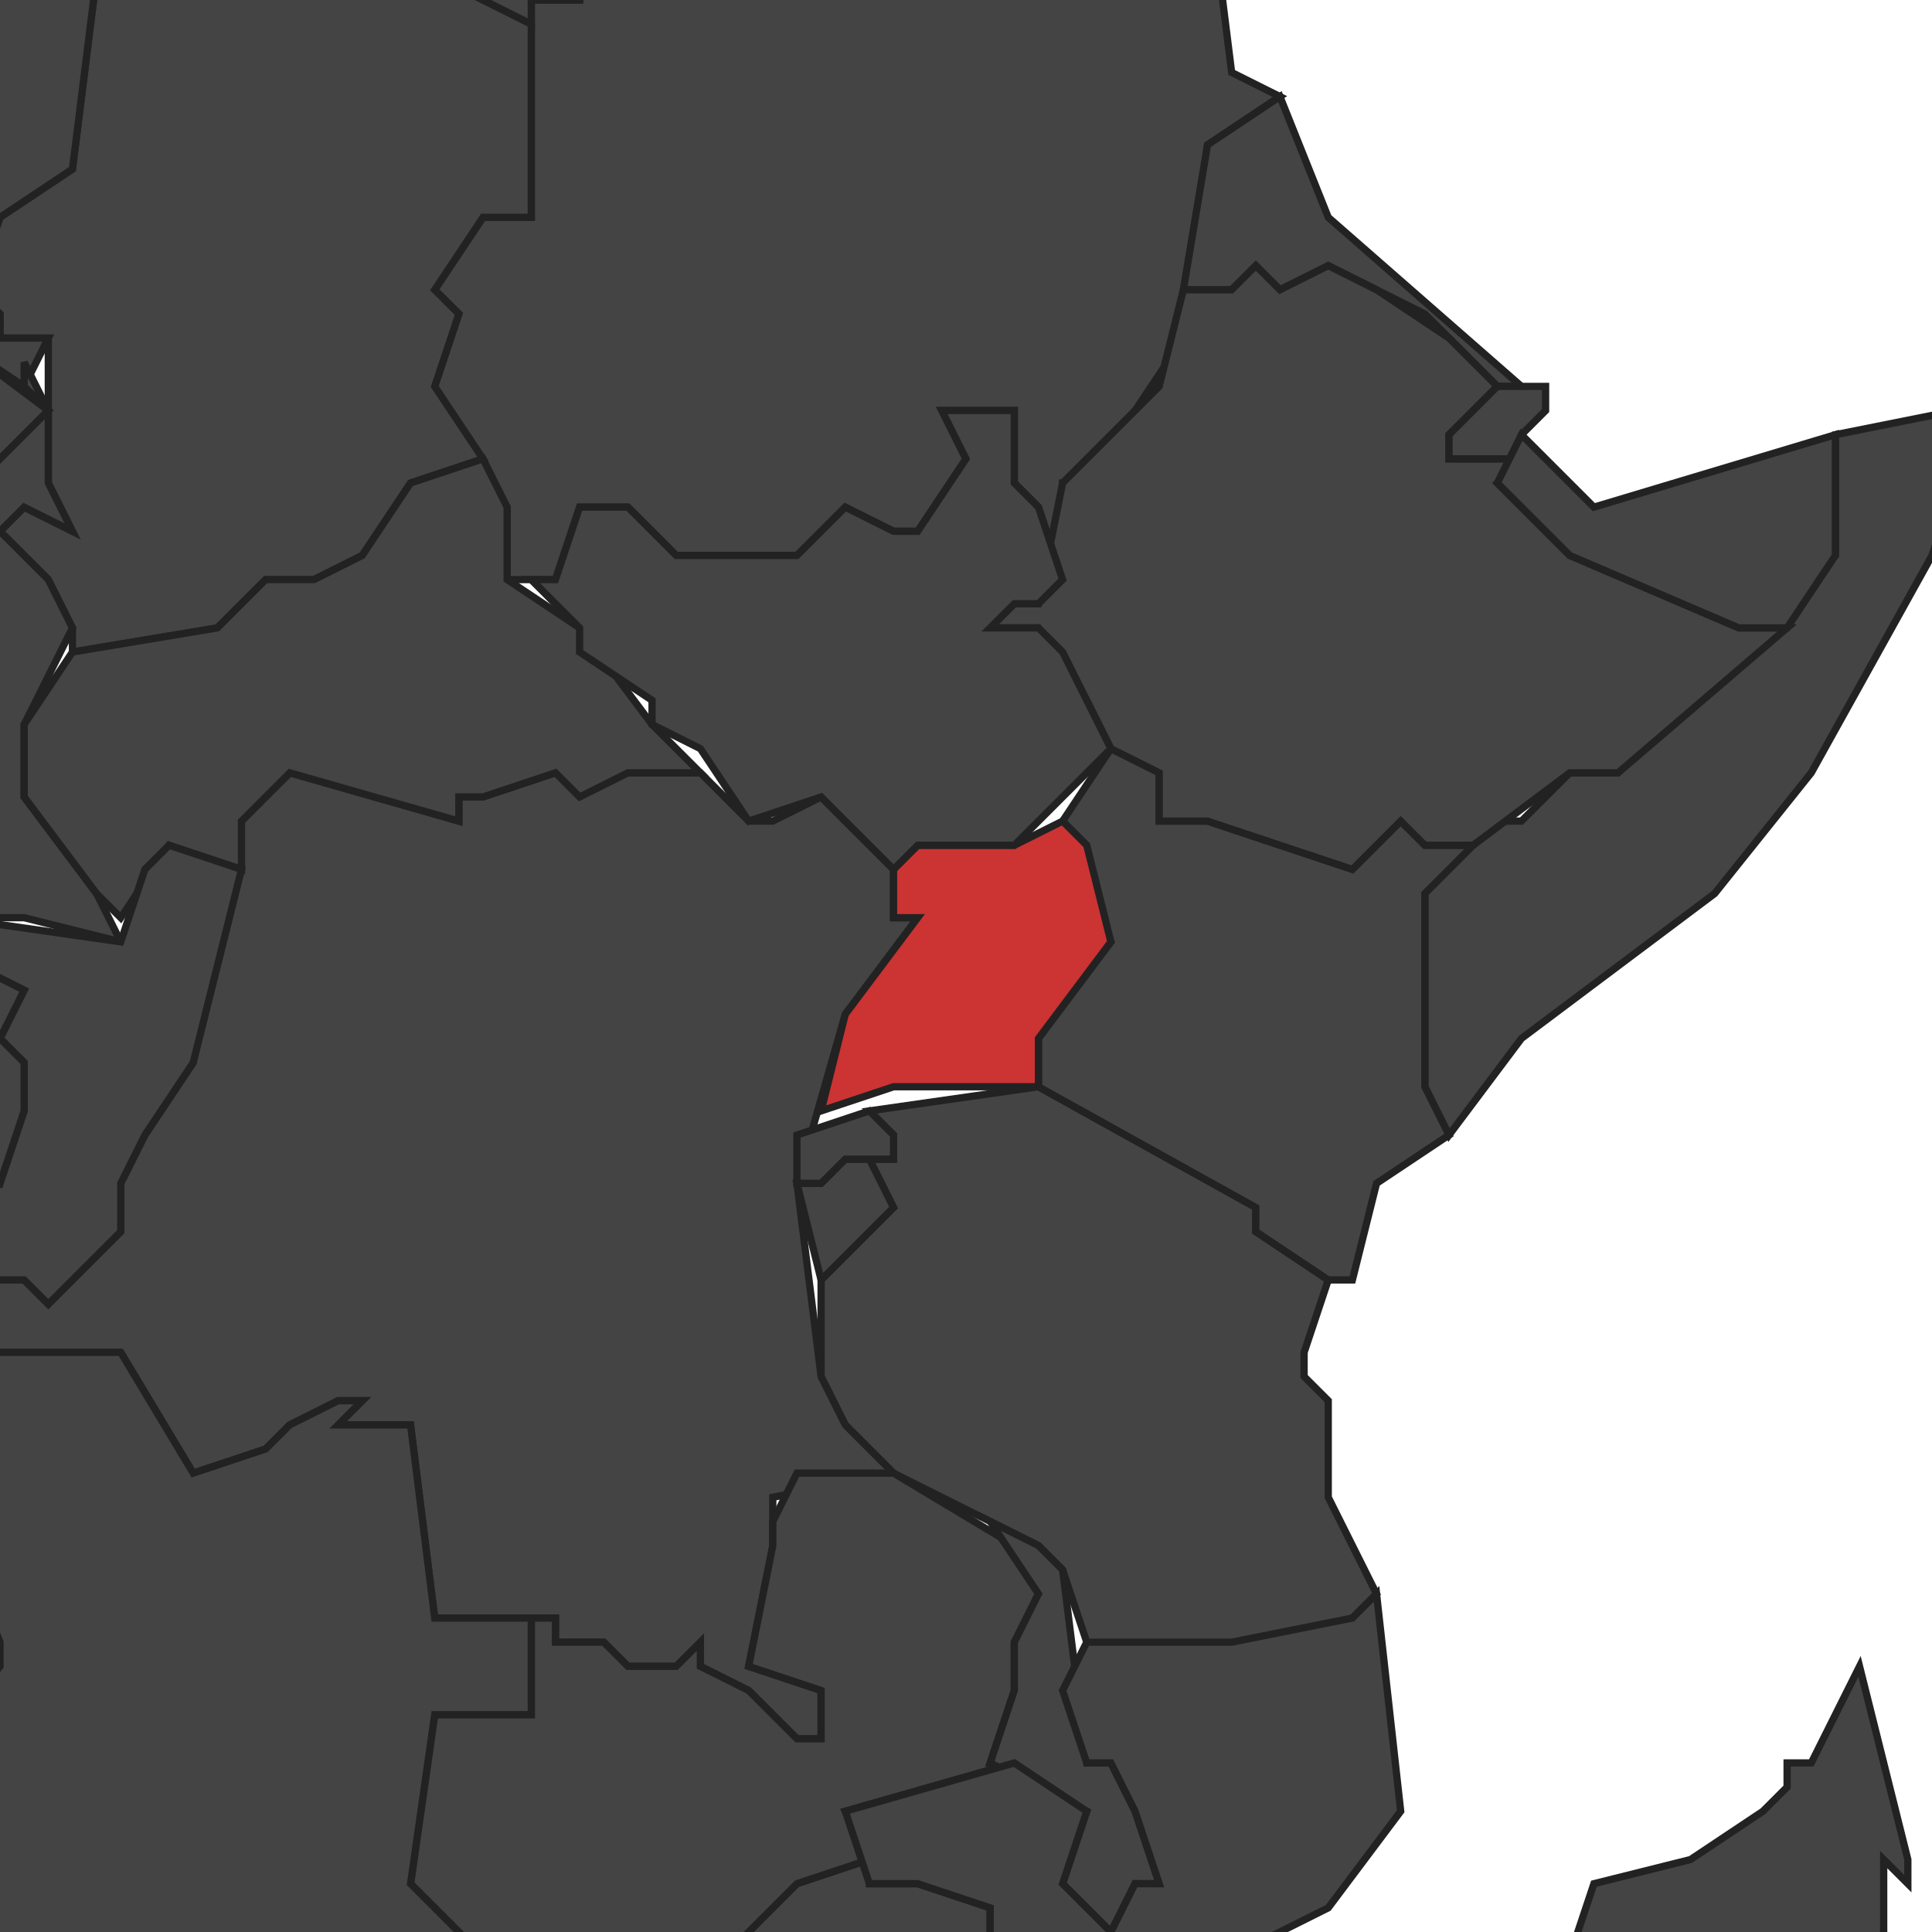
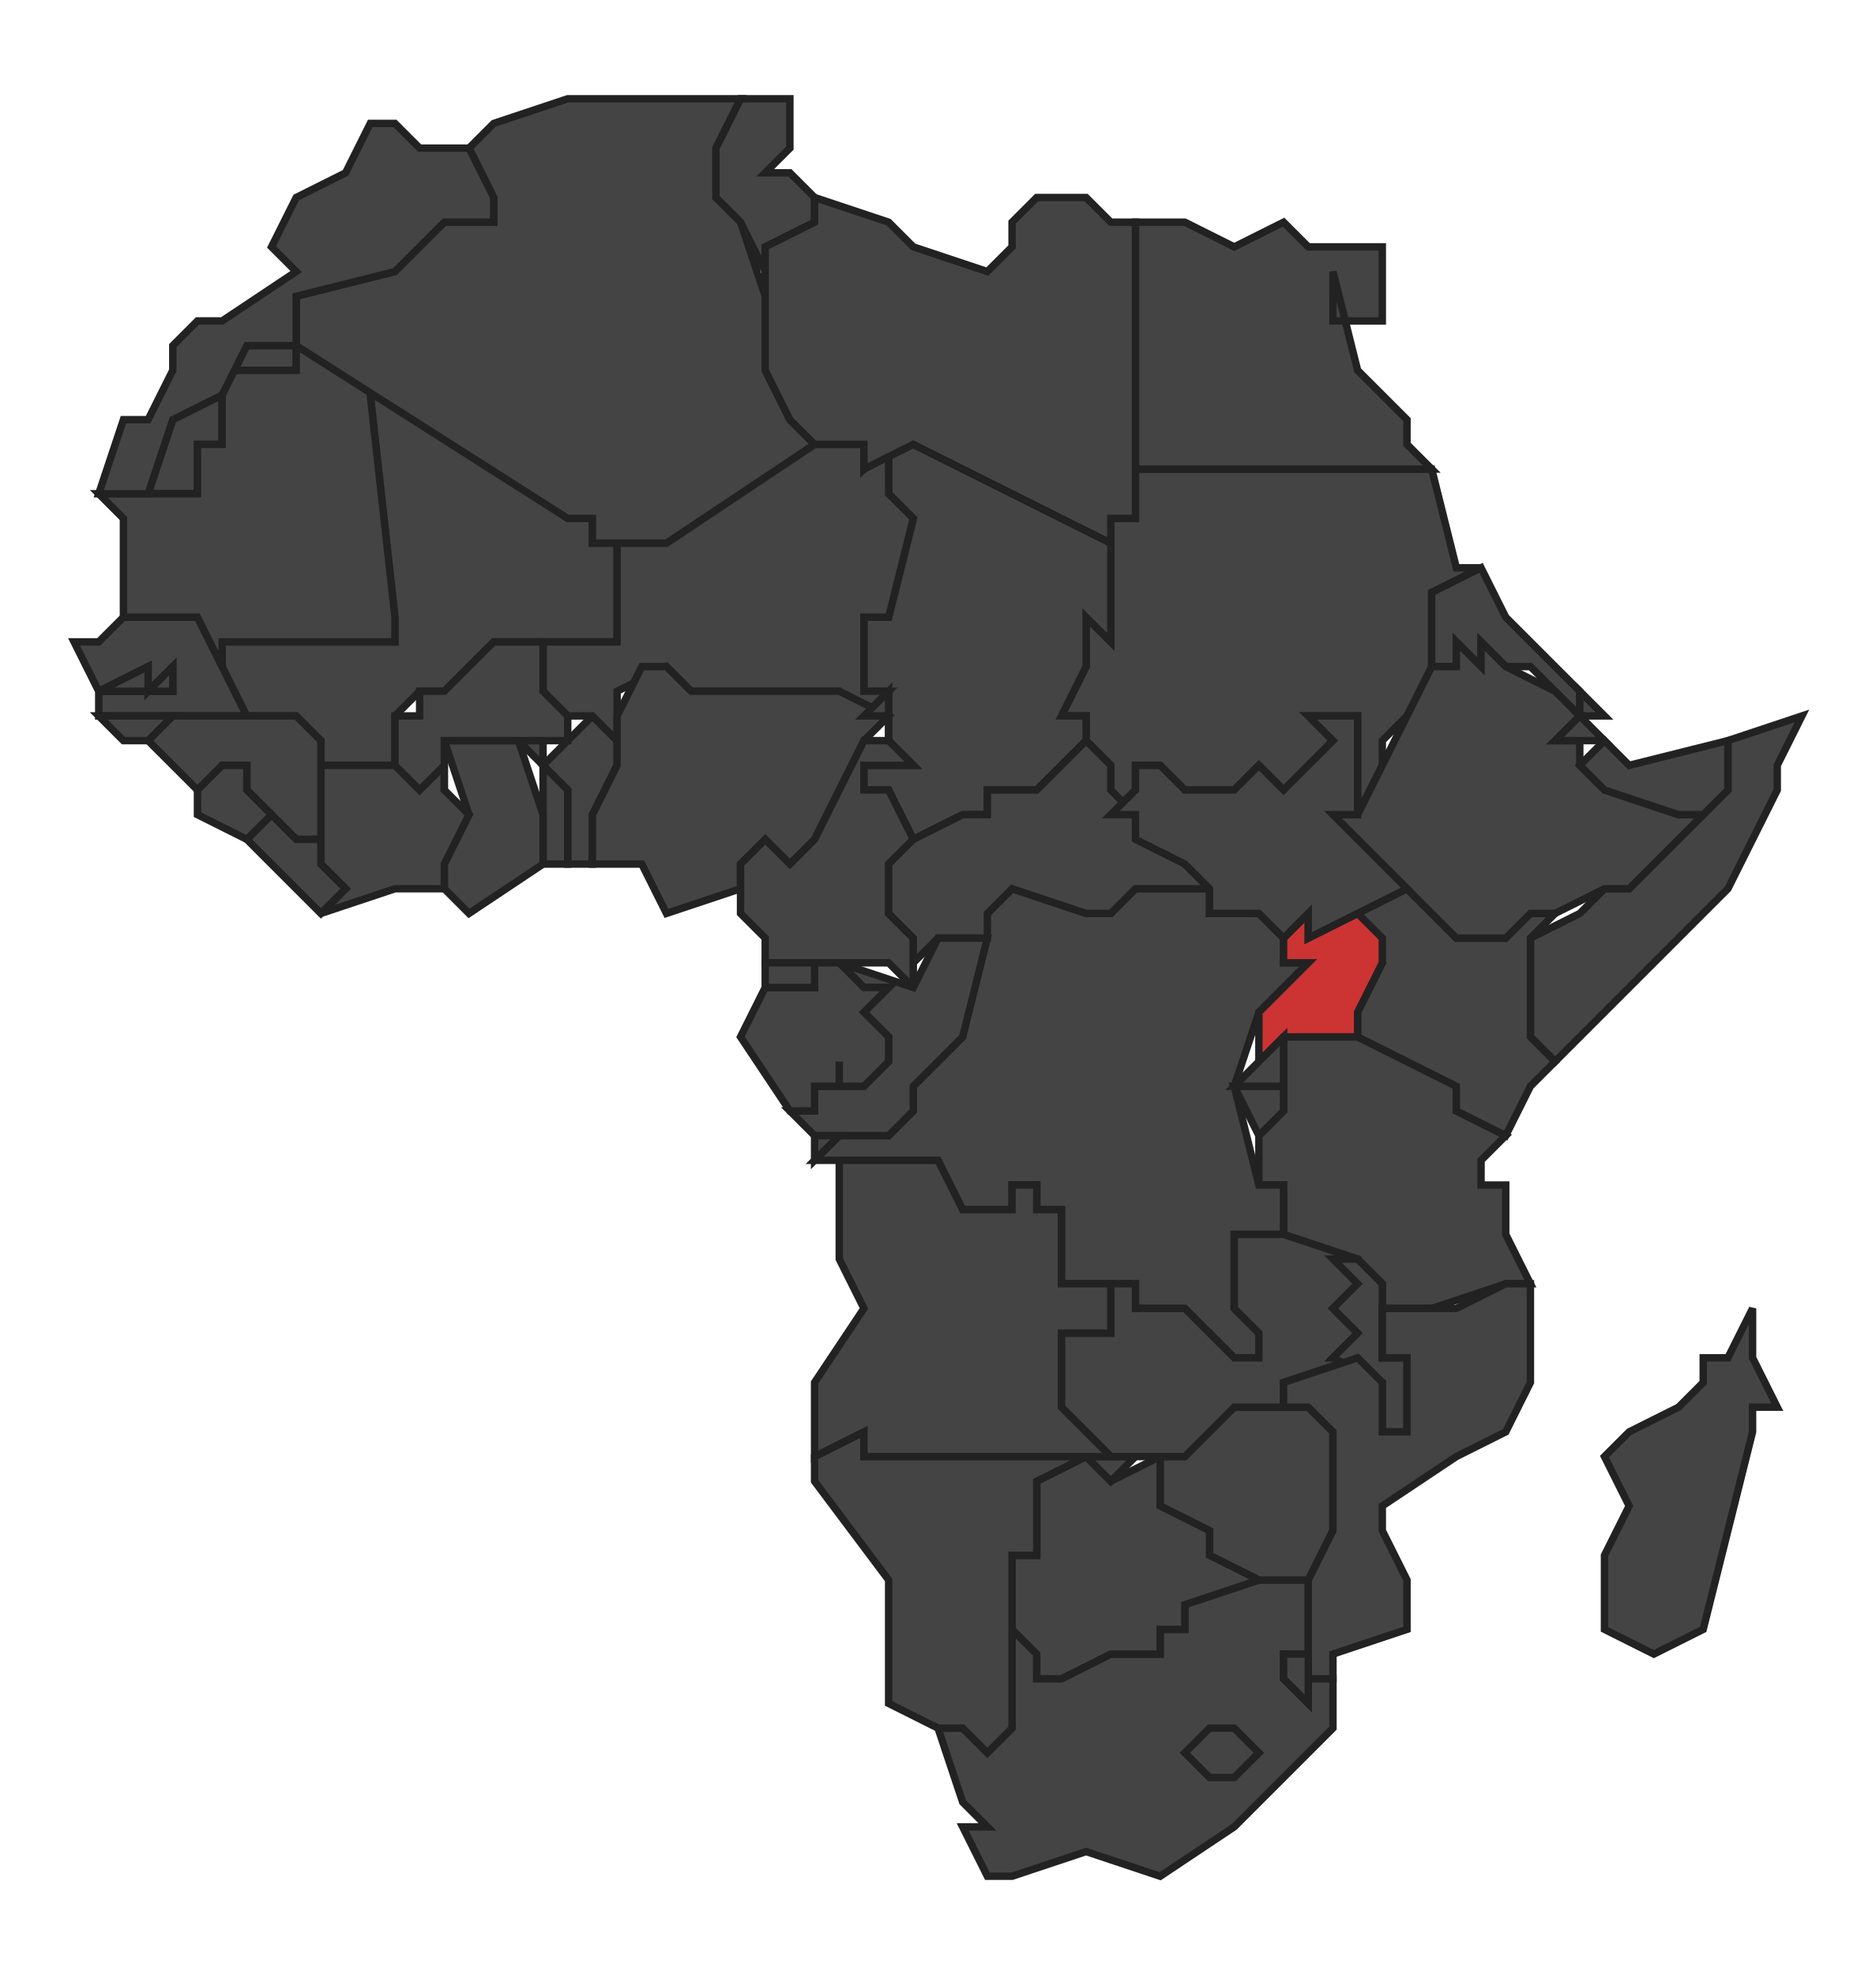
- <svg xmlns="http://www.w3.org/2000/svg" viewBox="0 0 80 80" width="80" height="80">
-   <path d="M43 45 L52 50 L52 51 L55 53 L54 56 L54 57 L55 58 L55 62 L57 66 L56 67 L49 69 L45 68 L44 65 L43 64 L37 61 L35 59 L34 57 L34 53 L34 53 L37 50 L36 48 L37 48 L37 47 L36 46 L43 45 Z" fill="#444444" stroke="#222222" stroke-width="0.3" />
-   <path d="M-49 -17 L-49 -13 L-56 -13 L-56 -8 L-58 -7 L-58 -6 L-58 -3 L-67 -3 L-67 -2 L-67 -3 L-62 -3 L-60 -8 L-57 -11 L-56 -13 L-55 -13 L-55 -15 L-49 -16 L-49 -17 Z" fill="#444444" stroke="#222222" stroke-width="0.3" />
-   <path d="M33 49 L34 57 L35 59 L37 61 L32 62 L32 63 L32 64 L31 69 L34 70 L34 70 L34 72 L33 72 L31 70 L29 69 L29 68 L28 69 L26 69 L25 68 L23 68 L23 67 L18 67 L17 59 L14 59 L15 58 L14 58 L12 59 L11 60 L8 61 L5 56 L-3 56 L-4 56 L-3 54 L-1 53 L1 53 L2 54 L5 51 L5 49 L6 47 L8 44 L10 34 L12 32 L19 34 L19 33 L20 33 L23 32 L24 32 L26 32 L29 32 L31 34 L32 34 L34 33 L37 36 L37 38 L38 38 L35 42 L33 49 Z" fill="#444444" stroke="#222222" stroke-width="0.3" />
-   <path d="M60 47 L59 45 L59 37 L61 34 L63 34 L65 32 L67 32 L76 23 L76 18 L81 17 L81 20 L80 23 L75 32 L71 37 L63 43 L60 47 Z" fill="#444444" stroke="#222222" stroke-width="0.3" />
-   <path d="M55 53 L52 51 L52 50 L43 45 L43 43 L46 39 L44 34 L46 31 L48 32 L48 33 L48 34 L50 34 L53 35 L56 36 L58 34 L59 35 L61 35 L59 37 L59 45 L60 47 L57 49 L56 53 L55 53 Z" fill="#444444" stroke="#222222" stroke-width="0.3" />
-   <path d="M23 25 L22 24 L21 24 L21 21 L20 20 L18 16 L18 16 L19 13 L18 12 L20 9 L22 9 L22 -0 L24 -0 L24 -5 L50 -5 L51 3 L53 4 L50 6 L49 14 L45 20 L44 20 L44 24 L43 21 L42 20 L42 17 L41 17 L39 17 L40 19 L38 22 L37 22 L35 21 L33 23 L28 23 L26 21 L24 21 L23 24 L22 24 L23 25 Z" fill="#444444" stroke="#222222" stroke-width="0.3" />
-   <path d="M22 1 L22 9 L20 9 L18 12 L19 13 L18 16 L18 16 L20 19 L17 20 L15 23 L13 24 L11 24 L11 24 L9 26 L3 27 L3 26 L2 24 L0 22 L1 21 L3 22 L2 20 L2 14 L0 14 L0 13 L-1 12 L0 9 L3 7 L4 -1 L3 -3 L2 -6 L4 -8 L22 1 Z" fill="#444444" stroke="#222222" stroke-width="0.3" />
-   <path d="M5 105 L6 104 L8 106 L10 106 L13 105 L13 97 L15 99 L15 101 L17 101 L20 98 L22 99 L26 98 L26 97 L27 97 L29 94 L34 91 L38 91 L39 96 L39 99 L37 99 L36 101 L38 102 L39 102 L39 101 L41 101 L40 105 L31 114 L26 117 L19 117 L13 119 L10 117 L9 114 L10 113 L9 112 L5 105 Z" fill="#444444" stroke="#222222" stroke-width="0.3" />
-   <path d="M32 105 L34 107 L33 108 L31 109 L30 110 L28 108 L31 106 L32 105 Z" fill="#444444" stroke="#222222" stroke-width="0.3" />
-   <path d="M38 91 L34 91 L31 90 L30 88 L27 85 L25 82 L29 82 L33 78 L36 77 L36 78 L38 78 L41 79 L41 87 L38 91 Z" fill="#444444" stroke="#222222" stroke-width="0.3" />
-   <path d="M34 91 L29 94 L27 97 L26 97 L26 98 L22 99 L20 98 L17 101 L15 101 L15 99 L13 97 L13 91 L15 90 L15 83 L20 82 L21 83 L25 82 L27 85 L30 88 L31 90 L34 91 Z" fill="#444444" stroke="#222222" stroke-width="0.3" />
-   <path d="M13 91 L13 105 L10 106 L8 106 L6 104 L5 105 L3 102 L1 91 L-4 82 L-5 81 L-1 80 L0 81 L10 81 L11 82 L16 82 L22 81 L24 81 L21 83 L20 82 L15 83 L15 90 L13 91 Z" fill="#444444" stroke="#222222" stroke-width="0.3" />
-   <path d="M-66 14 L-68 11 L-67 11 L-65 7 L-62 7 L-59 8 L-56 11 L-55 16 L-64 16 L-66 16 L-67 15 L-60 14 L-60 13 L-62 14 L-63 13 L-66 14 Z" fill="#444444" stroke="#222222" stroke-width="0.3" />
-   <path d="M-55 17 L-56 11 L-55 10 L-53 10 L-51 10 L-42 10 L-42 8 L-44 -11 L-41 -11 L-26 -2 L-26 -1 L-23 0 L-23 2 L-21 2 L-21 7 L-22 9 L-27 10 L-28 11 L-32 11 L-37 14 L-39 14 L-41 18 L-42 21 L-43 21 L-43 20 L-45 21 L-47 21 L-48 20 L-49 20 L-48 18 L-50 16 L-52 17 L-54 17 L-55 17 Z" fill="#444444" stroke="#222222" stroke-width="0.3" />
-   <path d="M-67 -2 L-67 -3 L-58 -3 L-58 -6 L-58 -7 L-56 -8 L-56 -13 L-49 -13 L-49 -16 L-41 -11 L-44 -11 L-42 8 L-42 10 L-51 10 L-53 10 L-55 10 L-56 11 L-59 8 L-62 7 L-65 7 L-66 8 L-65 4 L-65 -0 L-67 -2 Z" fill="#444444" stroke="#222222" stroke-width="0.3" />
-   <path d="M-24 30 L-26 30 L-26 23 L-28 20 L-27 18 L-24 17 L-22 18 L-22 20 L-22 21 L-24 25 L-24 30 Z" fill="#444444" stroke="#222222" stroke-width="0.3" />
-   <path d="M2 -6 L3 -3 L4 -1 L3 7 L0 9 L-1 12 L0 13 L0 14 L2 14 L1 16 L-2 14 L-3 15 L-6 14 L-10 15 L-13 14 L-15 15 L-18 13 L-21 14 L-22 18 L-24 17 L-25 17 L-25 16 L-28 15 L-29 13 L-29 11 L-22 9 L-21 7 L-21 2 L-18 1 L-4 -8 L-1 -7 L1 -6 L2 -6 Z" fill="#444444" stroke="#222222" stroke-width="0.3" />
-   <path d="M-24 30 L-24 25 L-22 21 L-22 16 L-21 13 L-18 13 L-15 15 L-13 14 L-10 15 L-6 14 L-3 15 L-2 14 L2 17 L-1 20 L-5 28 L-6 29 L-8 28 L-10 29 L-12 33 L-17 34 L-21 30 L-24 30 Z" fill="#444444" stroke="#222222" stroke-width="0.3" />
-   <path d="M1 15 L2 17 L2 20 L3 22 L1 21 L0 22 L2 24 L3 26 L1 30 L1 33 L4 37 L5 39 L1 38 L-9 38 L-9 36 L-12 33 L-11 31 L-10 29 L-8 28 L-6 29 L-5 28 L-1 20 L1 18 L2 17 L1 16 L1 15 Z" fill="#444444" stroke="#222222" stroke-width="0.3" />
-   <path d="M-28 19 L-28 20 L-26 23 L-26 30 L-28 30 L-29 28 L-28 25 L-29 21 L-30 20 L-30 19 L-28 19 Z" fill="#444444" stroke="#222222" stroke-width="0.3" />
-   <path d="M-30 19 L-28 25 L-29 28 L-28 30 L-34 33 L-36 32 L-37 30 L-36 25 L-36 19 L-30 19 Z" fill="#444444" stroke="#222222" stroke-width="0.3" />
-   <path d="M-47 21 L-45 21 L-43 20 L-43 21 L-42 21 L-39 22 L-38 22 L-36 22 L-36 25 L-37 30 L-36 32 L-40 32 L-47 34 L-46 31 L-49 29 L-48 25 L-47 25 L-48 22 L-47 21 Z" fill="#444444" stroke="#222222" stroke-width="0.3" />
-   <path d="M-60 16 L-55 16 L-55 17 L-54 17 L-52 17 L-50 16 L-48 18 L-49 20 L-48 20 L-47 21 L-48 22 L-47 25 L-48 25 L-48 26 L-50 27 L-51 25 L-53 25 L-53 23 L-54 21 L-57 22 L-59 24 L-63 19 L-62 18 L-60 18 L-60 16 Z" fill="#444444" stroke="#222222" stroke-width="0.3" />
-   <path d="M-66 16 L-60 16 L-60 18 L-62 18 L-63 19 L-65 18 L-66 16 Z" fill="#444444" stroke="#222222" stroke-width="0.3" />
-   <path d="M-48 26 L-49 29 L-46 31 L-47 34 L-50 33 L-55 28 L-52 25 L-51 25 L-50 27 L-48 26 Z" fill="#444444" stroke="#222222" stroke-width="0.3" />
-   <path d="M-59 24 L-57 22 L-54 21 L-53 23 L-53 25 L-52 25 L-55 28 L-58 26 L-59 24 Z" fill="#444444" stroke="#222222" stroke-width="0.3" />
-   <path d="M-42 21 L-41 18 L-40 16 L-39 14 L-37 14 L-32 11 L-29 11 L-29 13 L-28 15 L-25 16 L-26 18 L-28 19 L-36 19 L-36 22 L-38 22 L-39 22 L-42 21 Z" fill="#444444" stroke="#222222" stroke-width="0.3" />
-   <path d="M29 32 L26 32 L24 33 L23 32 L20 33 L19 33 L19 34 L12 32 L10 34 L10 36 L7 35 L5 38 L4 37 L1 33 L1 31 L1 30 L3 27 L9 26 L11 24 L11 24 L13 24 L15 23 L17 20 L20 19 L21 21 L21 24 L24 26 L27 30 L29 32 Z" fill="#444444" stroke="#222222" stroke-width="0.3" />
-   <path d="M10 36 L8 44 L6 47 L5 49 L5 51 L2 54 L1 53 L-1 53 L-1 54 L-3 53 L-4 54 L-6 52 L-4 51 L-5 49 L-3 48 L-3 47 L-2 48 L0 49 L1 46 L1 44 L-0 43 L1 41 L-1 40 L-2 38 L5 39 L6 36 L7 35 L10 36 Z" fill="#444444" stroke="#222222" stroke-width="0.3" />
-   <path d="M-6 38 L-2 38 L-1 40 L1 41 L-0 43 L1 44 L1 46 L0 49 L-2 48 L-3 47 L-3 48 L-5 49 L-4 51 L-6 52 L-11 46 L-9 41 L-6 41 L-6 38 Z" fill="#444444" stroke="#222222" stroke-width="0.3" />
-   <path d="M-9 38 L-6 38 L-6 41 L-9 41 L-10 41 L-9 38 Z" fill="#444444" stroke="#222222" stroke-width="0.3" />
-   <path d="M37 61 L42 64 L43 66 L42 68 L42 70 L41 73 L42 73 L35 75 L36 77 L33 78 L29 82 L25 82 L23 81 L20 81 L17 78 L18 71 L22 71 L22 67 L23 67 L23 68 L25 68 L26 69 L28 69 L29 68 L29 69 L31 70 L33 72 L34 72 L34 70 L34 70 L31 69 L32 64 L32 63 L33 61 L37 61 Z" fill="#444444" stroke="#222222" stroke-width="0.3" />
-   <path d="M41 63 L43 64 L44 65 L45 73 L46 73 L47 75 L48 78 L47 78 L46 80 L44 78 L45 75 L41 73 L42 70 L42 68 L43 66 L41 63 Z" fill="#444444" stroke="#222222" stroke-width="0.3" />
-   <path d="M45 68 L51 68 L56 67 L57 66 L58 75 L55 79 L51 81 L45 86 L45 88 L47 91 L47 95 L42 98 L41 99 L41 100 L41 101 L39 101 L39 98 L39 96 L38 91 L41 87 L41 79 L38 78 L36 78 L35 75 L42 73 L45 75 L44 78 L46 80 L47 78 L48 78 L47 75 L46 73 L45 73 L44 70 L45 68 Z" fill="#444444" stroke="#222222" stroke-width="0.3" />
-   <path d="M39 101 L39 102 L38 102 L36 101 L37 99 L39 99 L39 101 Z" fill="#444444" stroke="#222222" stroke-width="0.3" />
-   <path d="M-2 54 L-3 54 L-4 56 L-4 54 L-3 53 L-2 54 Z M-3 56 L5 56 L8 61 L11 60 L12 59 L14 58 L15 58 L14 59 L17 59 L18 67 L21 67 L22 67 L22 68 L22 71 L18 71 L17 78 L20 81 L16 82 L11 82 L10 81 L0 81 L-1 80 L-5 81 L-4 74 L-0 69 L-0 68 L-2 63 L-1 62 L-3 56 Z" fill="#444444" stroke="#222222" stroke-width="0.3" />
-   <path d="M36 48 L37 50 L34 53 L34 53 L33 49 L34 49 L35 48 L36 48 Z" fill="#444444" stroke="#222222" stroke-width="0.3" />
-   <path d="M77 69 L78 73 L79 77 L79 78 L78 77 L78 77 L78 80 L72 97 L68 99 L65 97 L64 93 L64 89 L65 89 L66 85 L65 81 L66 78 L70 77 L73 75 L74 74 L74 73 L75 73 L77 69 Z" fill="#444444" stroke="#222222" stroke-width="0.3" />
-   <path d="M-66 14 L-63 13 L-62 14 L-60 13 L-60 14 L-67 15 L-66 14 Z" fill="#444444" stroke="#222222" stroke-width="0.3" />
-   <path d="M-9 -23 L-10 -26 L-14 -29 L-14 -31 L-12 -32 L-12 -37 L-9 -38 L-8 -38 L-8 -36 L-6 -37 L-7 -36 L-7 -35 L-6 -34 L-7 -32 L-8 -31 L-8 -30 L-7 -30 L-5 -29 L-5 -27 L-8 -25 L-8 -23 L-9 -23 Z" fill="#444444" stroke="#222222" stroke-width="0.3" />
-   <path d="M-49 -16 L-49 -19 L-41 -22 L-41 -23 L-38 -24 L-38 -25 L-33 -27 L-32 -28 L-35 -33 L-33 -34 L-27 -36 L-19 -36 L-16 -37 L-12 -37 L-12 -32 L-14 -31 L-14 -29 L-10 -26 L-9 -21 L-9 -14 L-10 -13 L-8 -10 L-7 -10 L-4 -8 L-18 1 L-23 2 L-23 0 L-26 -1 L-26 -2 L-49 -16 Z" fill="#444444" stroke="#222222" stroke-width="0.3" />
-   <path d="M49 12 L50 6 L53 4 L55 9 L63 16 L62 16 L59 13 L57 12 L55 11 L53 12 L52 11 L51 12 L49 12 Z" fill="#444444" stroke="#222222" stroke-width="0.3" />
-   <path d="M-35 -33 L-32 -28 L-33 -27 L-38 -25 L-38 -24 L-41 -23 L-41 -22 L-49 -19 L-49 -16 L-55 -15 L-57 -11 L-60 -8 L-62 -3 L-67 -3 L-65 -8 L-63 -10 L-61 -14 L-60 -15 L-57 -18 L-55 -18 L-51 -22 L-51 -24 L-50 -27 L-49 -29 L-45 -31 L-43 -34 L-41 -34 L-40 -33 L-35 -33 Z" fill="#444444" stroke="#222222" stroke-width="0.3" />
-   <path d="M50 -5 L24 -5 L24 -20 L24 -22 L24 -24 L25 -25 L27 -25 L33 -24 L37 -25 L39 -25 L39 -24 L40 -25 L43 -24 L44 -25 L46 -21 L44 -17 L43 -17 L42 -18 L40 -21 L44 -14 L47 -9 L47 -7 L50 -5 Z" fill="#444444" stroke="#222222" stroke-width="0.3" />
-   <path d="M24 -20 L24 -0 L22 -0 L22 1 L4 -8 L1 -6 L-1 -7 L-4 -8 L-7 -10 L-8 -10 L-10 -13 L-9 -14 L-9 -20 L-9 -23 L-8 -23 L-8 -25 L-5 -27 L-5 -29 L3 -27 L4 -25 L11 -22 L13 -24 L13 -26 L15 -28 L20 -28 L20 -27 L24 -26 L25 -25 L24 -24 L24 -22 L24 -20 Z" fill="#444444" stroke="#222222" stroke-width="0.3" />
-   <path d="M74 26 L67 32 L65 32 L61 35 L59 35 L58 34 L56 36 L53 35 L50 34 L48 34 L48 33 L48 32 L46 31 L45 29 L43 26 L41 26 L42 25 L43 25 L44 20 L48 16 L49 12 L51 12 L52 11 L53 12 L55 11 L57 12 L60 14 L62 16 L60 18 L60 19 L63 19 L62 20 L65 23 L72 26 L74 26 Z" fill="#444444" stroke="#222222" stroke-width="0.3" />
-   <path d="M62 16 L63 16 L64 16 L64 17 L63 18 L63 18 L63 19 L60 19 L60 18 L62 16 Z" fill="#444444" stroke="#222222" stroke-width="0.3" />
-   <path d="M76 18 L76 23 L74 26 L72 26 L65 23 L62 20 L63 18 L66 21 L76 18 Z" fill="#444444" stroke="#222222" stroke-width="0.3" />
-   <path d="M43 45 L37 45 L34 46 L35 42 L38 38 L37 38 L37 36 L38 35 L39 35 L42 35 L44 34 L45 35 L46 39 L43 43 L43 45 Z" fill="#cc3333" stroke="#222222" stroke-width="0.3" />
-   <path d="M36 46 L37 47 L37 48 L35 48 L34 49 L33 49 L33 47 L36 46 Z" fill="#444444" stroke="#222222" stroke-width="0.3" />
-   <path d="M37 36 L34 33 L31 34 L29 31 L27 30 L27 29 L24 27 L24 26 L22 24 L23 24 L24 21 L26 21 L28 23 L33 23 L35 21 L37 22 L38 22 L40 19 L39 17 L42 17 L42 20 L43 21 L44 24 L43 25 L42 25 L41 26 L43 26 L44 27 L46 31 L42 35 L39 35 L38 35 L37 36 Z" fill="#444444" stroke="#222222" stroke-width="0.3" />
+ <svg xmlns="http://www.w3.org/2000/svg" viewBox="0 0 76 80" width="76" height="80">
+   <path d="M55 42 L59 44 L59 45 L61 46 L60 47 L60 48 L61 48 L61 50 L62 52 L61 52 L58 53 L56 53 L56 52 L55 51 L52 50 L52 48 L51 48 L51 46 L51 46 L52 45 L52 44 L52 44 L52 43 L52 42 L55 42 Z" fill="#444444" stroke="#222222" stroke-width="0.3" />
+   <path d="M12 13 L12 15 L9 15 L9 18 L8 18 L8 18 L8 20 L4 20 L4 20 L4 20 L6 20 L7 17 L9 16 L9 15 L9 15 L10 14 L12 14 L12 13 Z" fill="#444444" stroke="#222222" stroke-width="0.3" />
+   <path d="M50 44 L51 48 L52 48 L52 50 L50 50 L50 51 L50 51 L50 53 L51 54 L51 54 L51 55 L50 55 L49 54 L49 54 L48 53 L48 53 L47 53 L47 53 L46 53 L46 52 L43 52 L43 49 L42 49 L42 48 L41 48 L41 49 L40 49 L39 49 L38 47 L34 47 L33 47 L34 46 L35 46 L35 46 L36 46 L37 45 L37 44 L38 43 L39 42 L40 37 L41 36 L44 37 L44 37 L45 37 L46 36 L46 36 L47 36 L49 36 L49 37 L50 37 L51 37 L52 38 L52 39 L53 39 L51 41 L50 44 Z" fill="#444444" stroke="#222222" stroke-width="0.3" />
+   <path d="M63 43 L62 42 L62 38 L64 37 L64 37 L65 36 L66 36 L70 32 L70 30 L73 29 L72 31 L72 32 L70 36 L68 38 L65 41 L63 43 Z" fill="#444444" stroke="#222222" stroke-width="0.3" />
+   <path d="M61 46 L59 45 L59 44 L55 42 L55 41 L56 39 L55 37 L57 36 L57 36 L57 36 L58 37 L58 37 L59 38 L61 38 L62 37 L63 37 L63 37 L62 38 L62 42 L63 43 L62 44 L61 46 L61 46 Z" fill="#444444" stroke="#222222" stroke-width="0.3" />
+   <path d="M46 33 L45 33 L45 32 L45 31 L44 30 L44 29 L43 29 L44 27 L44 27 L44 25 L45 26 L45 21 L46 21 L46 19 L58 19 L59 23 L60 23 L58 24 L58 28 L56 30 L56 31 L55 33 L55 31 L55 30 L55 29 L54 29 L53 29 L54 30 L53 31 L52 32 L51 31 L50 32 L48 32 L47 31 L46 31 L46 32 L45 33 L46 33 Z" fill="#444444" stroke="#222222" stroke-width="0.3" />
+   <path d="M45 22 L45 26 L44 25 L44 27 L44 27 L43 29 L44 29 L44 30 L43 31 L42 32 L41 32 L40 32 L40 33 L39 33 L37 34 L37 34 L36 32 L35 32 L35 31 L37 31 L36 30 L36 28 L35 28 L35 27 L35 27 L35 25 L36 25 L37 21 L36 20 L36 18 L37 18 L45 22 Z" fill="#444444" stroke="#222222" stroke-width="0.3" />
+   <path d="M38 70 L38 70 L39 70 L40 71 L41 70 L41 66 L42 67 L42 68 L43 68 L45 67 L46 67 L47 67 L47 66 L48 66 L48 65 L51 64 L53 64 L53 66 L53 67 L52 67 L52 68 L53 69 L53 69 L53 68 L54 68 L54 70 L50 74 L47 76 L44 75 L41 76 L40 76 L39 74 L40 74 L39 73 L38 70 Z" fill="#444444" stroke="#222222" stroke-width="0.3" />
+   <path d="M50 70 L51 71 L50 72 L49 72 L49 72 L48 71 L49 70 L50 70 Z" fill="#444444" stroke="#222222" stroke-width="0.3" />
+   <path d="M53 64 L51 64 L49 63 L49 62 L47 61 L47 59 L48 59 L50 57 L52 57 L52 57 L53 57 L54 58 L54 62 L53 64 Z" fill="#444444" stroke="#222222" stroke-width="0.3" />
+   <path d="M51 64 L48 65 L48 66 L47 66 L47 67 L46 67 L45 67 L43 68 L42 68 L42 67 L41 66 L41 63 L42 63 L42 60 L44 59 L45 60 L47 59 L47 61 L49 62 L49 63 L51 64 Z" fill="#444444" stroke="#222222" stroke-width="0.3" />
+   <path d="M41 63 L41 70 L40 71 L39 70 L38 70 L38 70 L36 69 L36 64 L33 60 L33 59 L35 58 L35 59 L40 59 L40 59 L43 59 L45 59 L46 59 L45 60 L44 59 L42 60 L42 63 L41 63 Z" fill="#444444" stroke="#222222" stroke-width="0.3" />
+   <path d="M4 28 L3 26 L4 26 L5 25 L7 25 L8 25 L9 27 L10 29 L6 29 L4 29 L4 28 L7 28 L7 27 L6 28 L6 27 L4 28 Z" fill="#444444" stroke="#222222" stroke-width="0.3" />
+   <path d="M10 29 L9 27 L9 26 L10 26 L12 26 L16 26 L16 25 L15 16 L16 16 L23 21 L23 21 L24 21 L24 22 L25 22 L25 24 L25 26 L23 26 L22 26 L20 26 L18 28 L17 28 L16 29 L16 31 L15 31 L15 31 L14 31 L13 31 L13 30 L13 30 L13 30 L12 29 L11 29 L10 29 L10 29 Z" fill="#444444" stroke="#222222" stroke-width="0.3" />
+   <path d="M4 20 L4 20 L8 20 L8 18 L8 18 L9 18 L9 15 L12 15 L12 14 L16 16 L15 16 L16 25 L16 26 L12 26 L10 26 L9 26 L9 27 L8 25 L7 25 L5 25 L5 25 L5 23 L5 21 L4 20 Z" fill="#444444" stroke="#222222" stroke-width="0.3" />
+   <path d="M24 35 L23 35 L23 32 L22 31 L23 30 L24 29 L25 30 L25 30 L25 31 L24 33 L24 35 Z" fill="#444444" stroke="#222222" stroke-width="0.3" />
+   <path d="M36 18 L36 20 L37 21 L36 25 L35 25 L35 27 L35 27 L35 28 L36 28 L35 29 L34 28 L34 28 L32 28 L30 28 L29 28 L28 28 L27 27 L25 28 L25 30 L24 29 L23 29 L23 29 L22 28 L22 27 L22 26 L25 26 L25 24 L25 22 L27 22 L33 18 L35 18 L35 19 L36 18 Z" fill="#444444" stroke="#222222" stroke-width="0.3" />
+   <path d="M24 35 L24 33 L25 31 L25 29 L26 27 L27 27 L28 28 L29 28 L30 28 L32 28 L34 28 L34 28 L36 29 L35 30 L33 34 L32 35 L31 34 L30 35 L30 36 L27 37 L26 35 L24 35 Z" fill="#444444" stroke="#222222" stroke-width="0.3" />
+   <path d="M36 28 L36 29 L36 30 L37 31 L35 31 L35 32 L36 32 L37 34 L36 35 L36 37 L37 38 L37 40 L36 39 L31 39 L31 38 L30 37 L30 36 L30 35 L31 34 L32 35 L33 34 L35 30 L36 30 L36 29 L35 29 L36 28 Z" fill="#444444" stroke="#222222" stroke-width="0.3" />
+   <path d="M22 30 L22 31 L23 32 L23 35 L22 35 L22 34 L22 33 L22 31 L21 30 L21 30 L22 30 Z" fill="#444444" stroke="#222222" stroke-width="0.3" />
+   <path d="M21 30 L22 33 L22 34 L22 35 L19 37 L18 36 L18 35 L19 33 L18 30 L21 30 Z" fill="#444444" stroke="#222222" stroke-width="0.3" />
+   <path d="M13 31 L14 31 L15 31 L15 31 L16 31 L17 32 L18 31 L18 32 L19 33 L18 35 L18 36 L16 36 L13 37 L14 36 L13 35 L13 33 L13 33 L13 31 L13 31 Z" fill="#444444" stroke="#222222" stroke-width="0.3" />
+   <path d="M7 29 L10 29 L10 29 L10 29 L11 29 L12 29 L13 30 L13 30 L13 30 L13 31 L13 31 L13 33 L13 33 L13 34 L12 34 L11 33 L11 33 L10 32 L10 31 L9 31 L8 32 L6 30 L6 30 L7 29 L7 29 Z" fill="#444444" stroke="#222222" stroke-width="0.3" />
+   <path d="M4 29 L7 29 L7 29 L6 30 L6 30 L5 30 L4 29 Z" fill="#444444" stroke="#222222" stroke-width="0.3" />
+   <path d="M13 34 L13 35 L14 36 L13 37 L12 36 L10 34 L11 33 L11 33 L12 34 L13 34 Z" fill="#444444" stroke="#222222" stroke-width="0.3" />
+   <path d="M8 32 L9 31 L10 31 L10 32 L11 33 L11 33 L10 34 L8 33 L8 32 Z" fill="#444444" stroke="#222222" stroke-width="0.3" />
+   <path d="M16 31 L16 29 L17 29 L17 28 L18 28 L20 26 L22 26 L22 27 L22 28 L23 29 L23 30 L22 30 L18 30 L18 32 L18 31 L17 32 L16 31 Z" fill="#444444" stroke="#222222" stroke-width="0.3" />
+   <path d="M49 36 L47 36 L46 36 L46 36 L45 37 L44 37 L44 37 L41 36 L40 37 L40 38 L38 38 L37 39 L37 38 L36 37 L36 36 L36 35 L37 34 L39 33 L40 33 L40 32 L41 32 L42 32 L43 31 L44 30 L45 31 L45 32 L46 33 L48 35 L49 36 Z" fill="#444444" stroke="#222222" stroke-width="0.3" />
+   <path d="M40 38 L39 42 L38 43 L37 44 L37 45 L36 46 L35 46 L35 46 L34 46 L34 46 L33 46 L32 45 L33 45 L33 44 L34 44 L34 43 L34 44 L35 44 L36 43 L36 42 L35 41 L36 40 L35 40 L34 39 L37 40 L38 38 L38 38 L40 38 Z" fill="#444444" stroke="#222222" stroke-width="0.3" />
+   <path d="M33 39 L34 39 L35 40 L36 40 L35 41 L36 42 L36 43 L35 44 L34 44 L34 43 L34 44 L33 44 L33 45 L32 45 L30 42 L31 40 L33 40 L33 39 Z" fill="#444444" stroke="#222222" stroke-width="0.3" />
+   <path d="M31 39 L33 39 L33 40 L31 40 L31 40 L31 39 Z" fill="#444444" stroke="#222222" stroke-width="0.3" />
+   <path d="M52 50 L55 51 L55 52 L54 53 L55 54 L54 55 L55 55 L52 56 L52 57 L50 57 L48 59 L47 59 L46 59 L45 59 L43 57 L43 54 L45 54 L45 52 L46 52 L46 53 L47 53 L47 53 L48 53 L48 53 L49 54 L49 54 L50 55 L51 55 L51 54 L51 54 L50 53 L50 51 L50 51 L50 50 L52 50 Z" fill="#444444" stroke="#222222" stroke-width="0.3" />
+   <path d="M54 51 L55 51 L56 52 L56 55 L57 55 L57 56 L57 57 L57 58 L56 58 L56 58 L56 56 L54 55 L55 54 L54 53 L55 52 L54 51 Z" fill="#444444" stroke="#222222" stroke-width="0.3" />
+   <path d="M56 53 L59 53 L61 52 L62 52 L62 56 L61 58 L59 59 L56 61 L56 62 L57 64 L57 66 L54 67 L54 67 L54 68 L54 68 L53 68 L53 67 L53 66 L53 64 L54 62 L54 58 L53 57 L52 57 L52 56 L55 55 L56 56 L56 58 L56 58 L57 58 L57 57 L57 56 L57 55 L56 55 L56 54 L56 53 Z" fill="#444444" stroke="#222222" stroke-width="0.3" />
+   <path d="M53 68 L53 69 L53 69 L52 68 L52 67 L53 67 L53 68 Z" fill="#444444" stroke="#222222" stroke-width="0.3" />
+   <path d="M34 46 L34 46 L33 47 L33 46 L34 46 L34 46 Z M34 47 L38 47 L39 49 L40 49 L41 49 L41 48 L42 48 L42 49 L43 49 L43 52 L45 52 L45 52 L45 53 L45 54 L43 54 L43 57 L45 59 L43 59 L40 59 L40 59 L35 59 L35 58 L33 59 L33 56 L35 53 L35 53 L34 51 L34 50 L34 47 Z" fill="#444444" stroke="#222222" stroke-width="0.3" />
+   <path d="M52 44 L52 45 L51 46 L51 46 L50 44 L51 44 L51 44 L52 44 Z" fill="#444444" stroke="#222222" stroke-width="0.3" />
+   <path d="M71 53 L71 55 L72 57 L72 57 L71 57 L71 57 L71 58 L69 66 L67 67 L65 66 L65 64 L65 63 L65 63 L66 61 L65 59 L66 58 L68 57 L69 56 L69 55 L69 55 L70 55 L71 53 Z" fill="#444444" stroke="#222222" stroke-width="0.3" />
+   <path d="M4 28 L6 27 L6 28 L7 27 L7 28 L4 28 L4 28 Z" fill="#444444" stroke="#222222" stroke-width="0.3" />
+   <path d="M31 11 L30 9 L29 8 L29 7 L29 6 L30 4 L31 4 L31 4 L31 4 L32 4 L32 5 L32 5 L32 5 L32 6 L31 7 L32 7 L32 7 L33 8 L33 9 L31 10 L31 11 L31 11 Z" fill="#444444" stroke="#222222" stroke-width="0.3" />
+   <path d="M12 14 L12 12 L16 11 L16 11 L17 10 L18 9 L20 9 L20 8 L19 6 L20 5 L23 4 L27 4 L27 4 L30 4 L29 6 L29 7 L29 8 L30 9 L31 12 L31 15 L31 15 L32 17 L32 17 L33 18 L27 22 L24 22 L24 21 L23 21 L23 21 L12 14 Z" fill="#444444" stroke="#222222" stroke-width="0.3" />
+   <path d="M58 27 L58 24 L60 23 L61 25 L64 28 L64 29 L62 27 L61 27 L60 26 L60 27 L59 26 L59 27 L58 27 Z" fill="#444444" stroke="#222222" stroke-width="0.3" />
+   <path d="M19 6 L20 8 L20 9 L18 9 L17 10 L16 11 L16 11 L12 12 L12 14 L10 14 L9 16 L7 17 L6 20 L4 20 L5 17 L6 17 L7 15 L7 14 L8 13 L9 13 L12 11 L11 10 L12 8 L12 8 L14 7 L15 5 L16 5 L17 6 L19 6 Z" fill="#444444" stroke="#222222" stroke-width="0.3" />
+   <path d="M58 19 L46 19 L46 12 L46 11 L46 10 L46 9 L48 9 L50 10 L52 9 L53 10 L53 10 L54 10 L55 10 L56 10 L56 12 L56 13 L55 13 L54 13 L54 11 L55 15 L57 17 L57 18 L58 19 Z" fill="#444444" stroke="#222222" stroke-width="0.3" />
+   <path d="M46 12 L46 21 L45 21 L45 22 L37 18 L35 19 L35 18 L33 18 L32 17 L32 17 L31 15 L31 15 L31 12 L31 11 L31 11 L31 10 L33 9 L33 8 L36 9 L37 10 L40 11 L41 10 L41 9 L42 8 L44 8 L45 9 L46 9 L46 9 L46 10 L46 11 L46 12 Z" fill="#444444" stroke="#222222" stroke-width="0.3" />
+   <path d="M69 33 L66 36 L65 36 L63 37 L63 37 L62 37 L61 38 L59 38 L58 37 L58 37 L57 36 L57 36 L57 36 L56 35 L55 34 L54 33 L55 33 L55 33 L56 31 L57 29 L58 27 L59 27 L59 26 L60 27 L60 26 L61 27 L63 28 L64 29 L63 30 L63 30 L64 30 L64 31 L65 32 L68 33 L69 33 Z" fill="#444444" stroke="#222222" stroke-width="0.3" />
+   <path d="M64 29 L64 28 L65 29 L65 29 L64 29 L65 30 L64 30 L63 30 L63 30 L64 29 Z" fill="#444444" stroke="#222222" stroke-width="0.3" />
+   <path d="M70 30 L70 32 L69 33 L68 33 L65 32 L64 31 L65 30 L66 31 L70 30 Z" fill="#444444" stroke="#222222" stroke-width="0.3" />
+   <path d="M55 42 L52 42 L51 43 L51 41 L53 39 L52 39 L52 38 L53 37 L53 38 L55 37 L55 37 L56 38 L56 39 L55 41 L55 42 Z" fill="#cc3333" stroke="#222222" stroke-width="0.3" />
+   <path d="M52 42 L52 43 L52 44 L51 44 L51 44 L50 44 L51 43 L52 42 Z" fill="#444444" stroke="#222222" stroke-width="0.3" />
+   <path d="M52 38 L51 37 L49 37 L49 36 L48 35 L48 35 L46 34 L46 33 L45 33 L46 32 L46 31 L47 31 L48 32 L50 32 L51 31 L52 32 L53 31 L54 30 L53 29 L55 29 L55 30 L55 31 L55 33 L55 33 L55 33 L54 33 L55 34 L55 34 L57 36 L55 37 L53 38 L53 37 L52 38 Z" fill="#444444" stroke="#222222" stroke-width="0.3" />
</svg>
